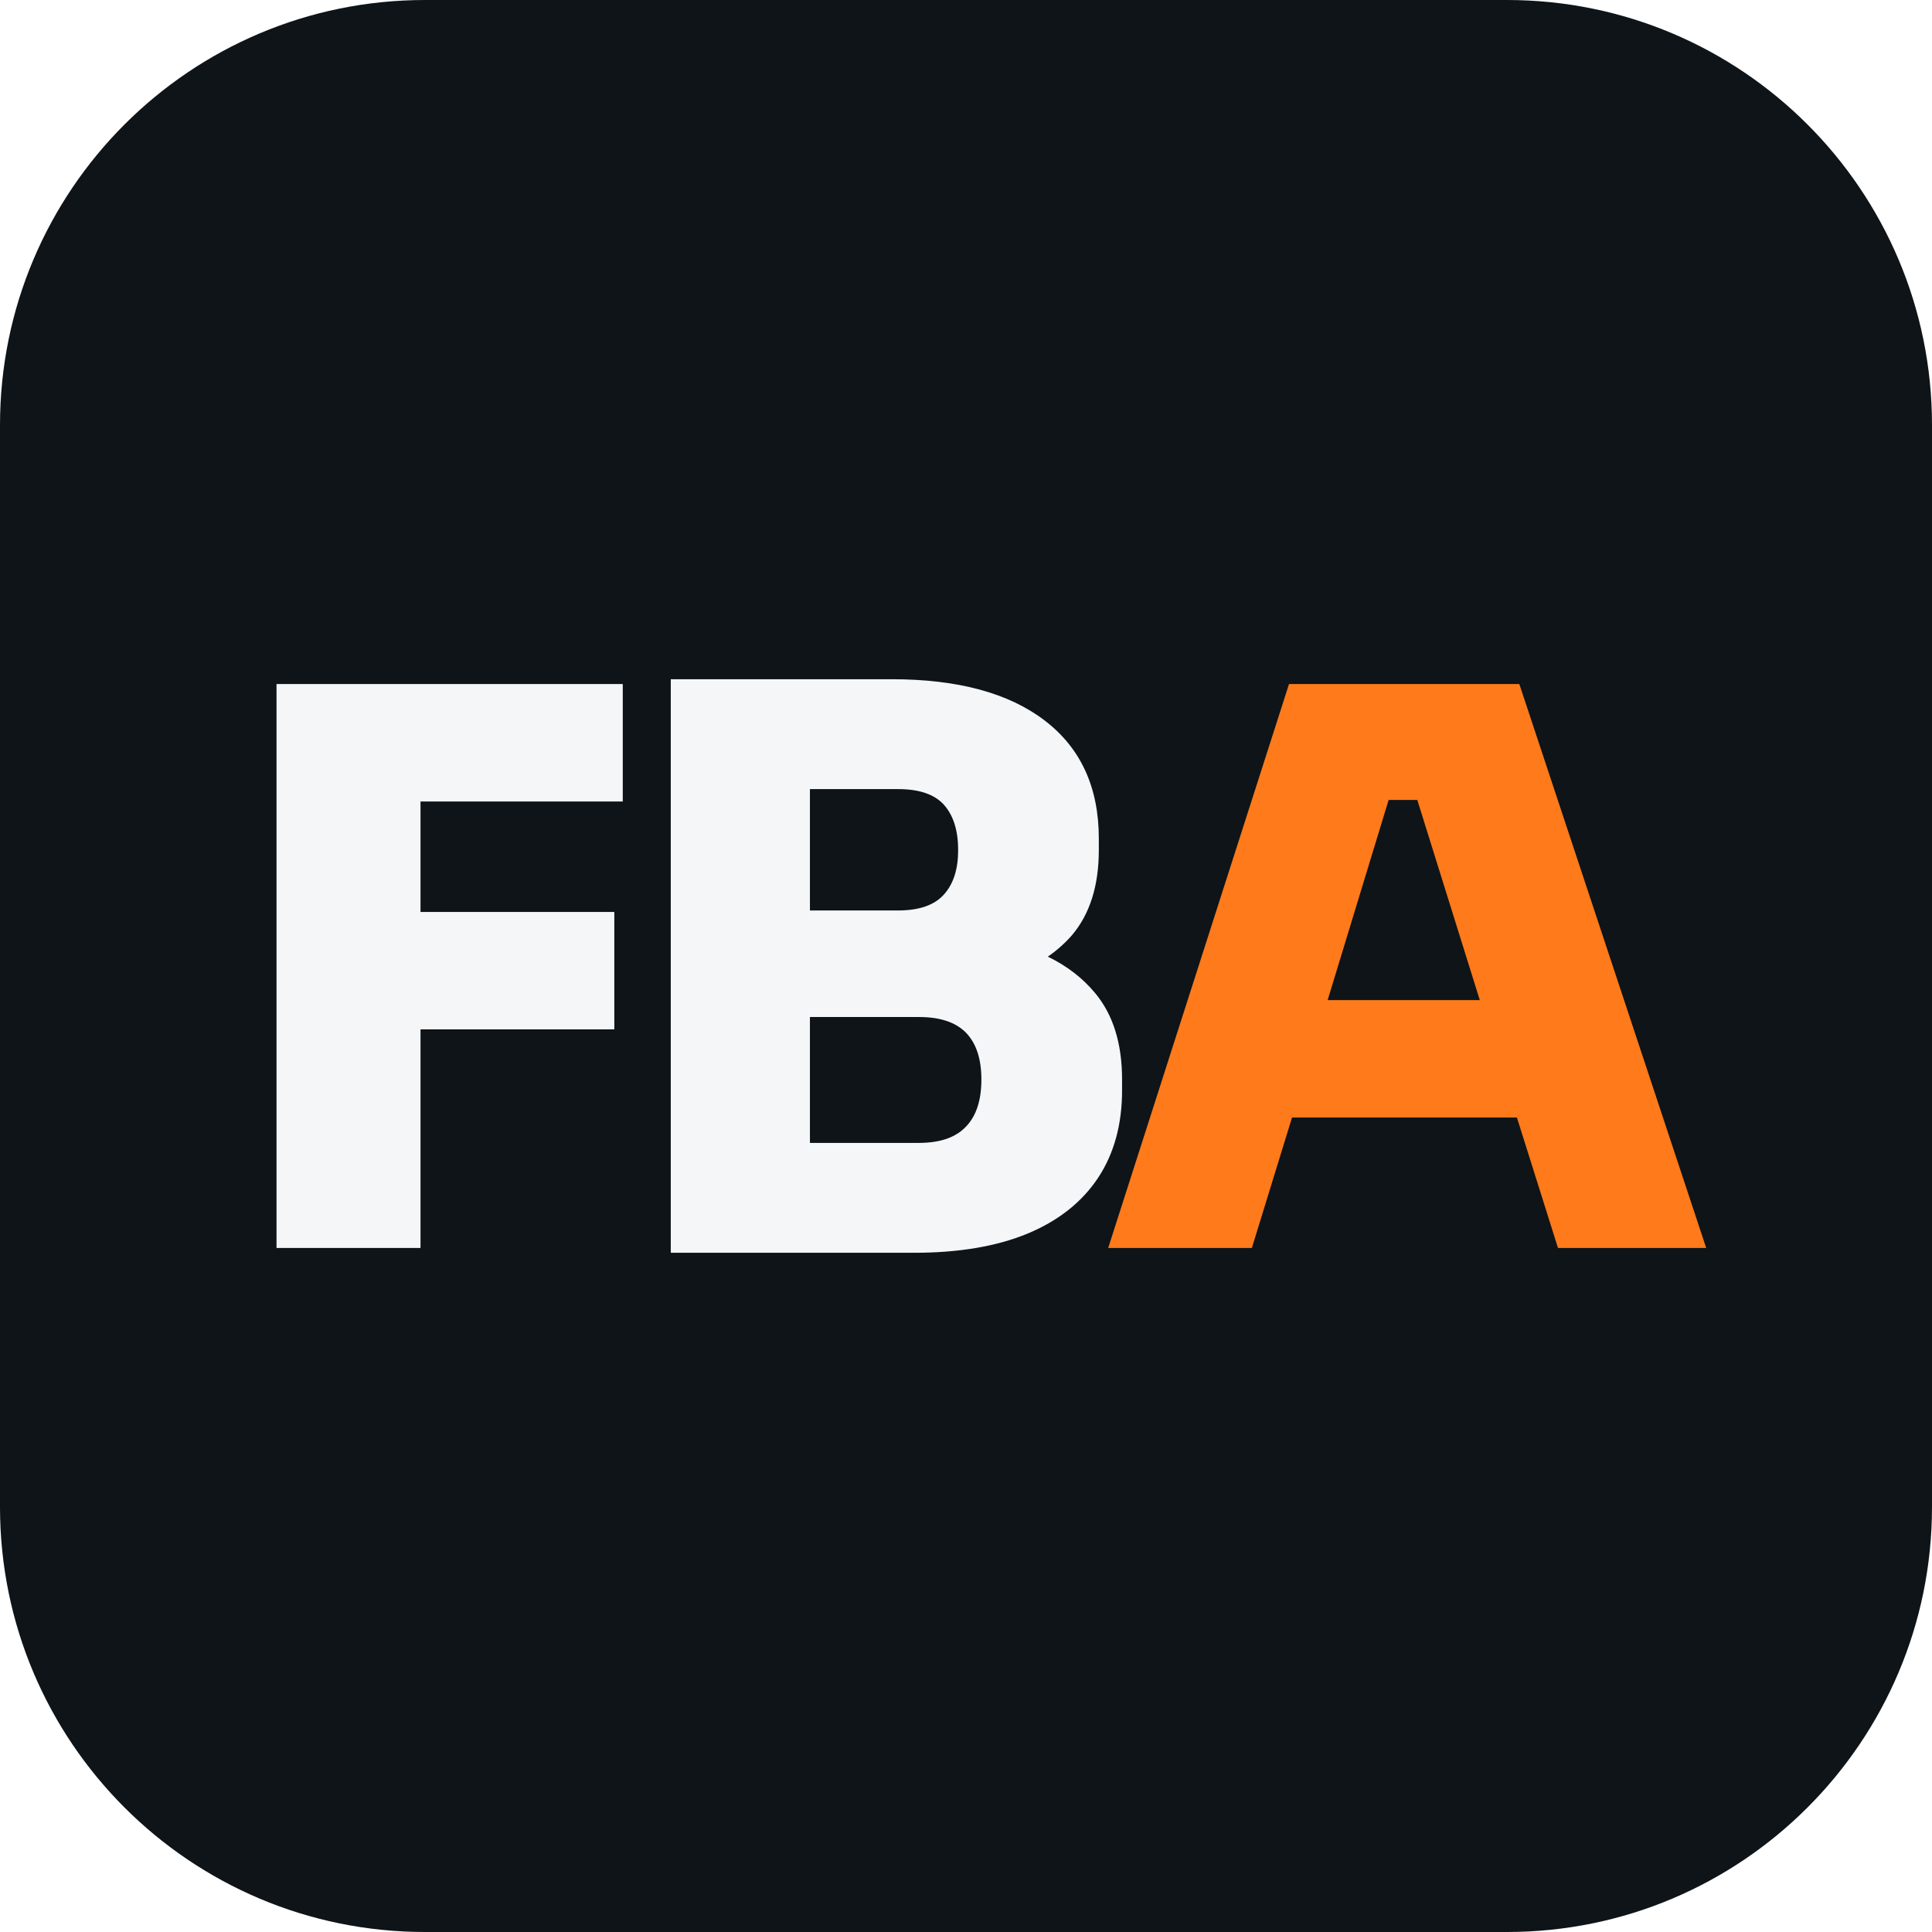
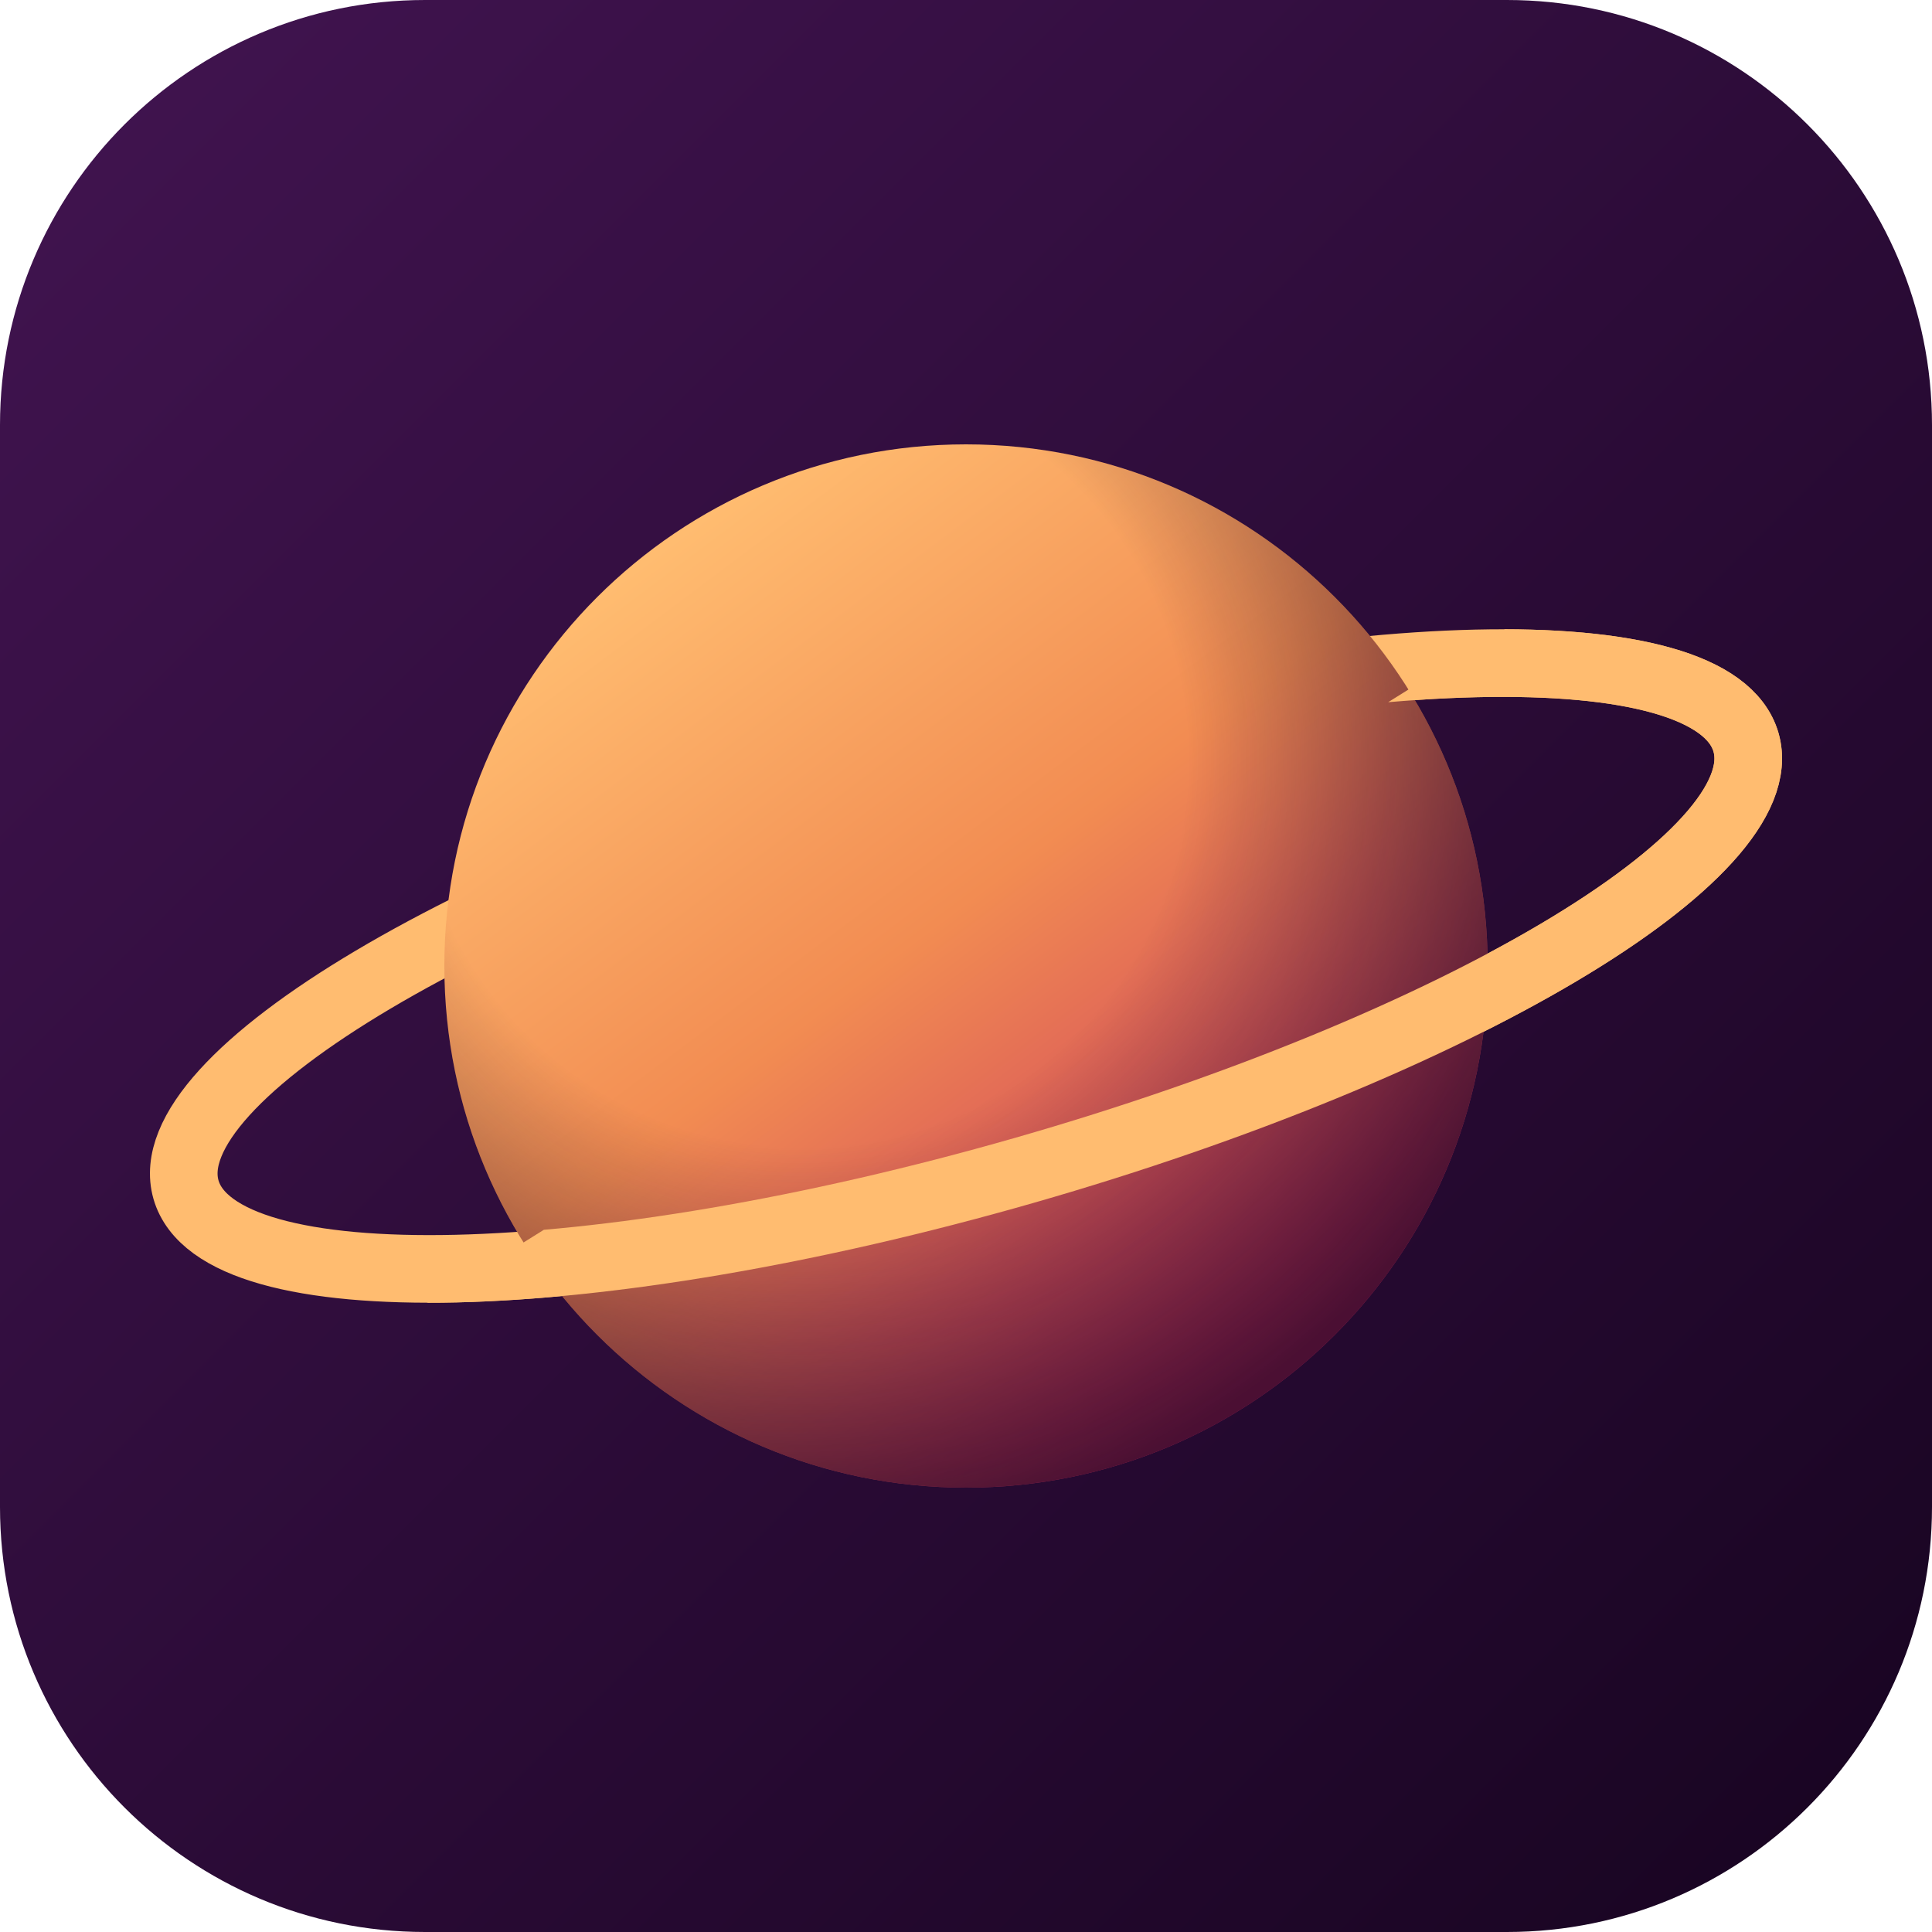
<svg xmlns="http://www.w3.org/2000/svg" width="64" height="64" viewBox="0 0 64 64">
-   <rect width="64" height="64" rx="14.08" fill="#0E1418" />
-   <path fill="#F4F6F8" d="M13.93 41.34L9.16 41.34L9.16 22.66L20.63 22.66L20.63 26.55L13.93 26.55L13.93 30.21L20.35 30.21L20.35 34.1L13.93 34.1L13.93 41.34M30.28 41.5L22.22 41.5L22.22 22.5L29.54 22.5Q32.82 22.5 34.61 23.87Q36.4 25.24 36.4 27.78L36.4 27.78L36.4 28.16Q36.4 29.93 35.51 30.98L35.51 30.98Q35.15 31.39 34.71 31.69L34.71 31.69Q35.66 32.15 36.28 32.9L36.28 32.9Q37.17 33.97 37.17 35.76L37.17 35.76L37.17 36.12Q37.17 37.81 36.38 39.01Q35.58 40.22 34.05 40.86Q32.51 41.5 30.28 41.5L30.28 41.5M30.44 33.69L26.83 33.69L26.83 37.86L30.44 37.86Q31.49 37.86 32 37.32Q32.51 36.79 32.51 35.76Q32.51 34.74 32 34.21Q31.49 33.69 30.44 33.69L30.44 33.69M29.75 26.14L26.83 26.14L26.83 30.16L29.75 30.16Q30.8 30.16 31.27 29.63Q31.74 29.11 31.74 28.16L31.74 28.16Q31.74 27.19 31.27 26.66Q30.8 26.14 29.75 26.14L29.75 26.14" />
-   <path fill="#FF7A1A" d="M41.47 41.34L36.71 41.34L42.7 22.66L50.33 22.66L56.52 41.34L51.61 41.34L50.25 37.02L42.8 37.02L41.47 41.34M43.98 33.13L49.02 33.13L46.95 26.5L46 26.5L43.98 33.13" />
+   <defs>
+     <linearGradient id="bg" x1="0" y1="0" x2="1" y2="1">
+       <stop offset="0" stop-color="#421451" />
+       <stop offset="1" stop-color="#170420" />
+     </linearGradient>
+     <linearGradient id="planet" x1="0.2" y1="0.1" x2="0.8" y2="0.9">
+       <stop offset="0" stop-color="#FFBC70" />
+       <stop offset="0.45" stop-color="#F28C52" />
+       <stop offset="1" stop-color="#C2275F" />
+     </linearGradient>
+     <radialGradient id="shade" cx="0.34" cy="0.3" r="0.75">
+       <stop offset="0.5" stop-color="#170420" stop-opacity="0" />
+       <stop offset="1" stop-color="#170420" stop-opacity="0.7" />
+     </radialGradient>
+     <clipPath id="front">
+       <rect x="0" y="32" width="64" height="32" transform="rotate(-16 32 32)" />
+     </clipPath>
+   </defs>
+   <rect width="64" height="64" rx="14.08" fill="url(#bg)" />
+   <ellipse cx="32" cy="32" rx="26.88" ry="7.04" fill="none" stroke="#FFBC70" stroke-width="2.24" transform="rotate(-16 32 32)" />
+   <circle cx="32" cy="32" r="17.28" fill="url(#planet)" />
+   <circle cx="32" cy="32" r="17.28" fill="url(#shade)" />
+   <ellipse cx="32" cy="32" rx="26.88" ry="7.04" fill="none" stroke="#FFBC70" stroke-width="2.24" transform="rotate(-16 32 32)" clip-path="url(#front)" />
</svg>
